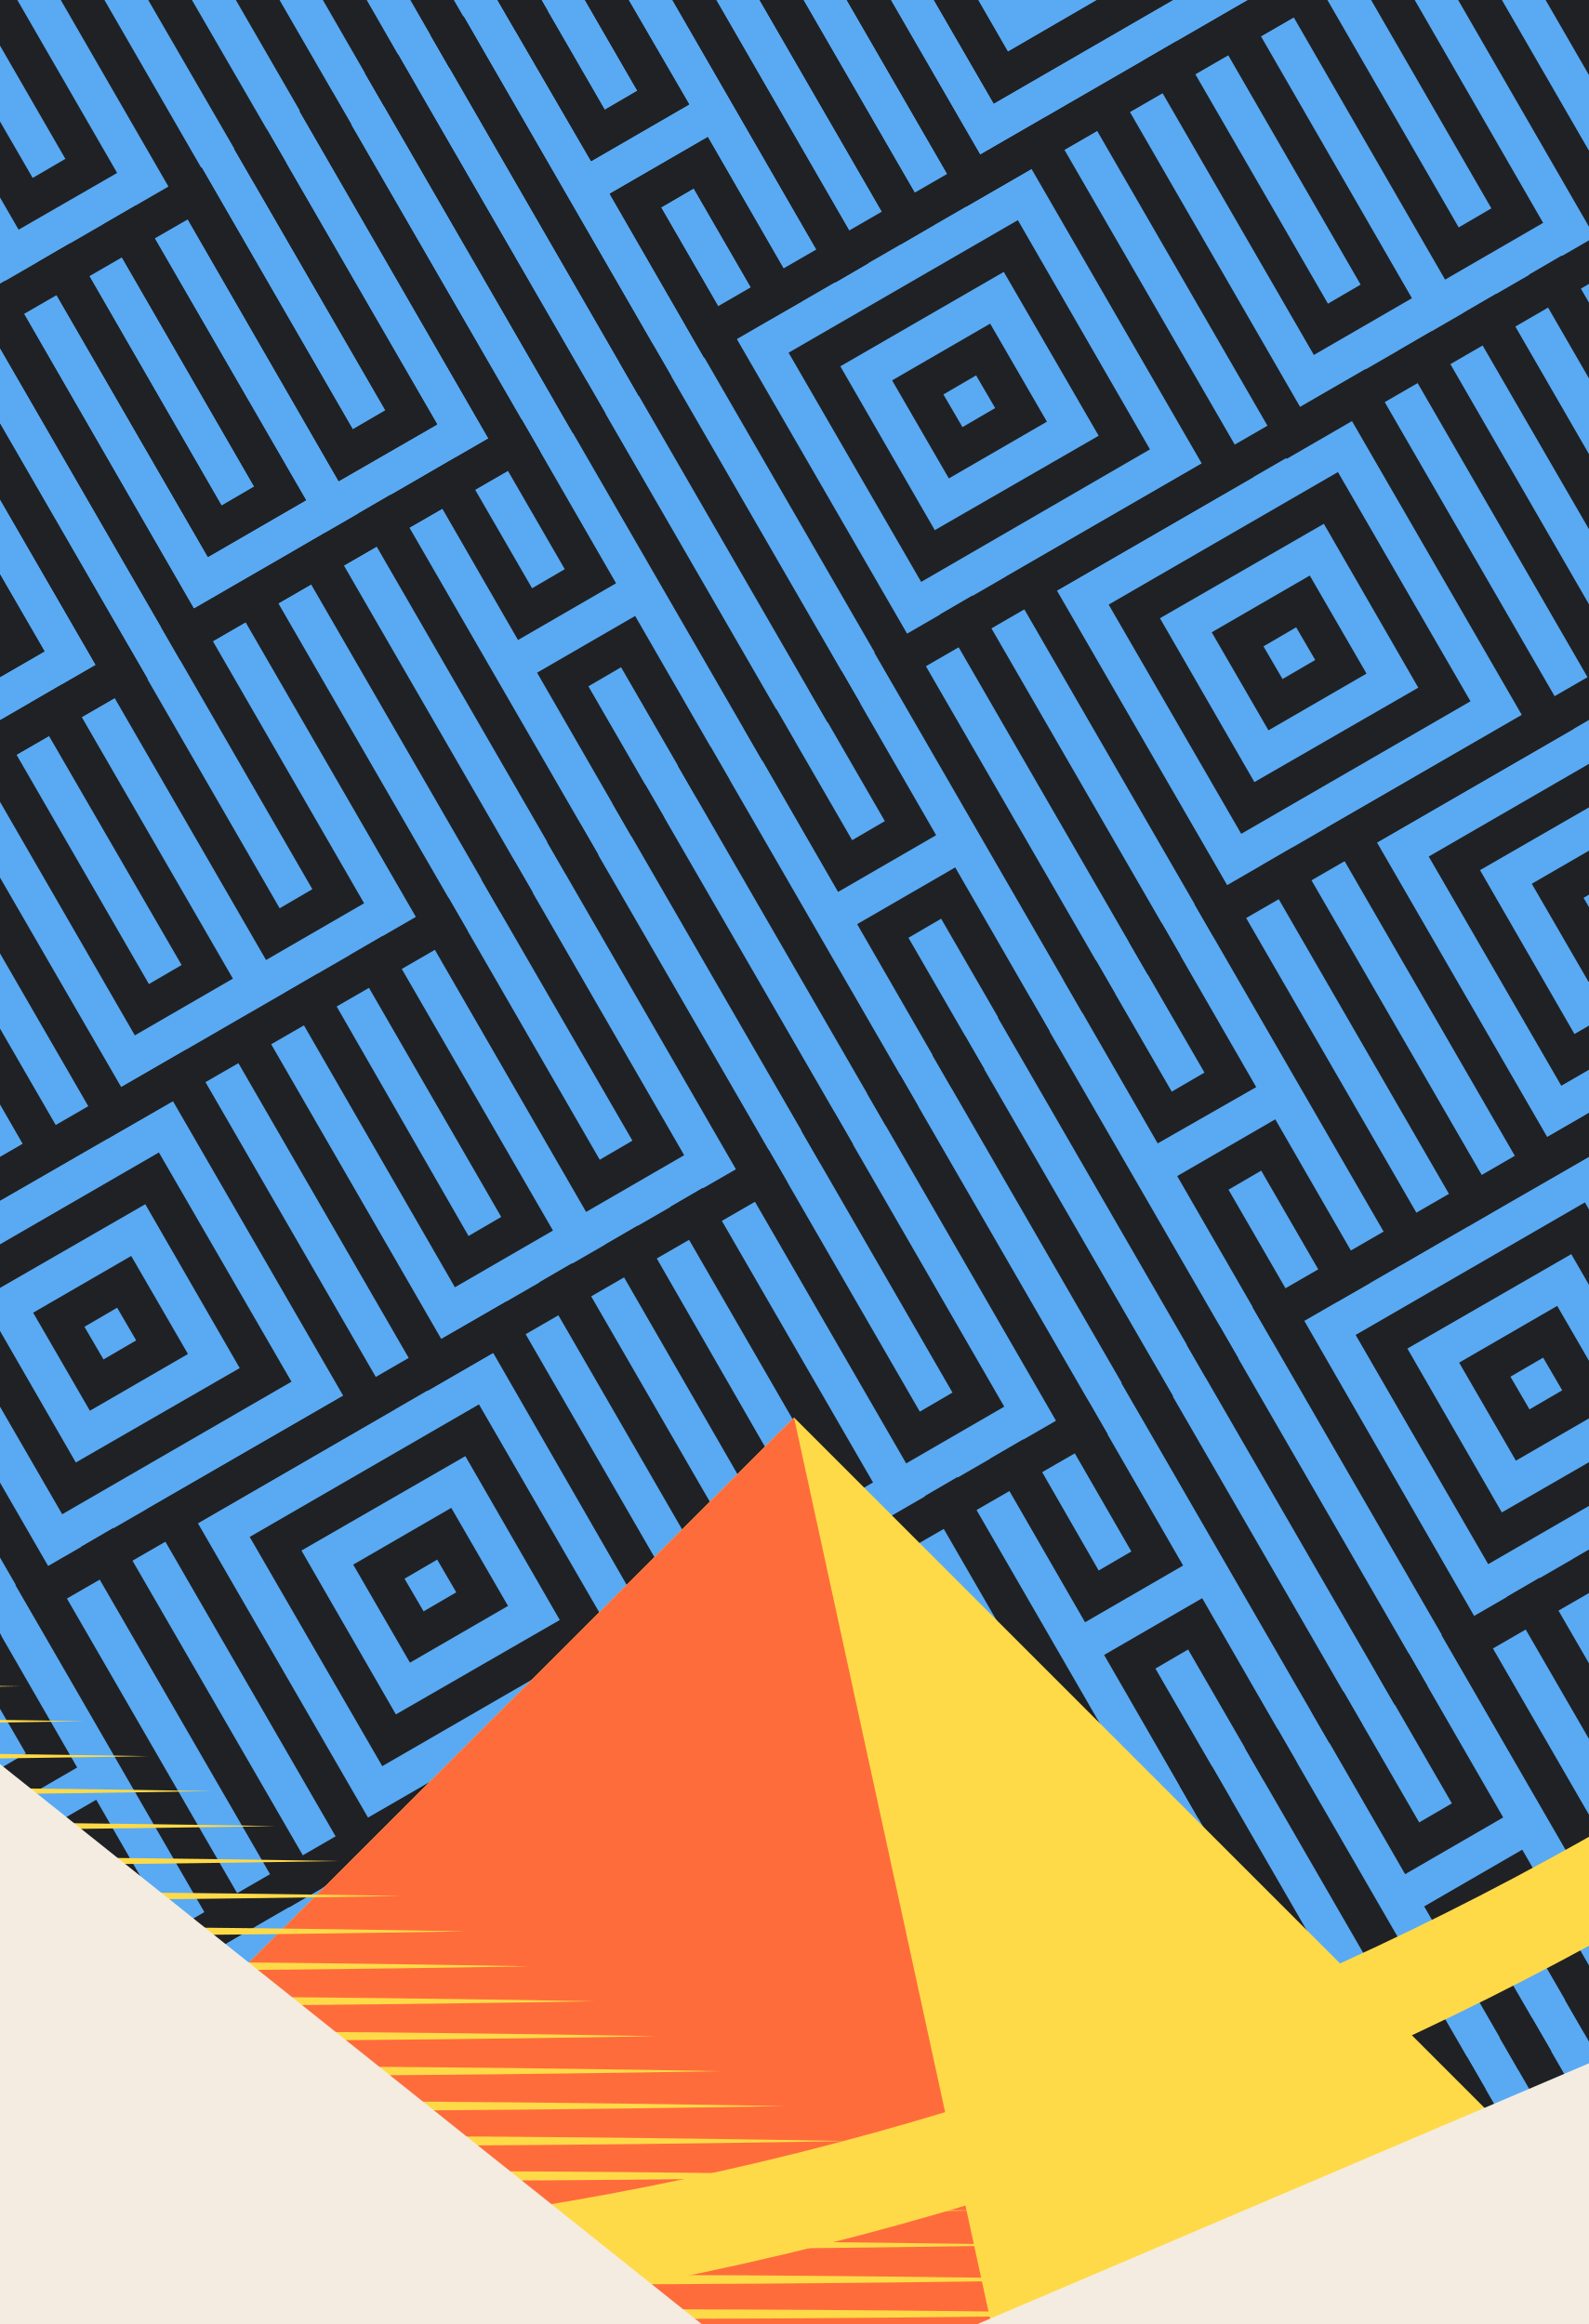
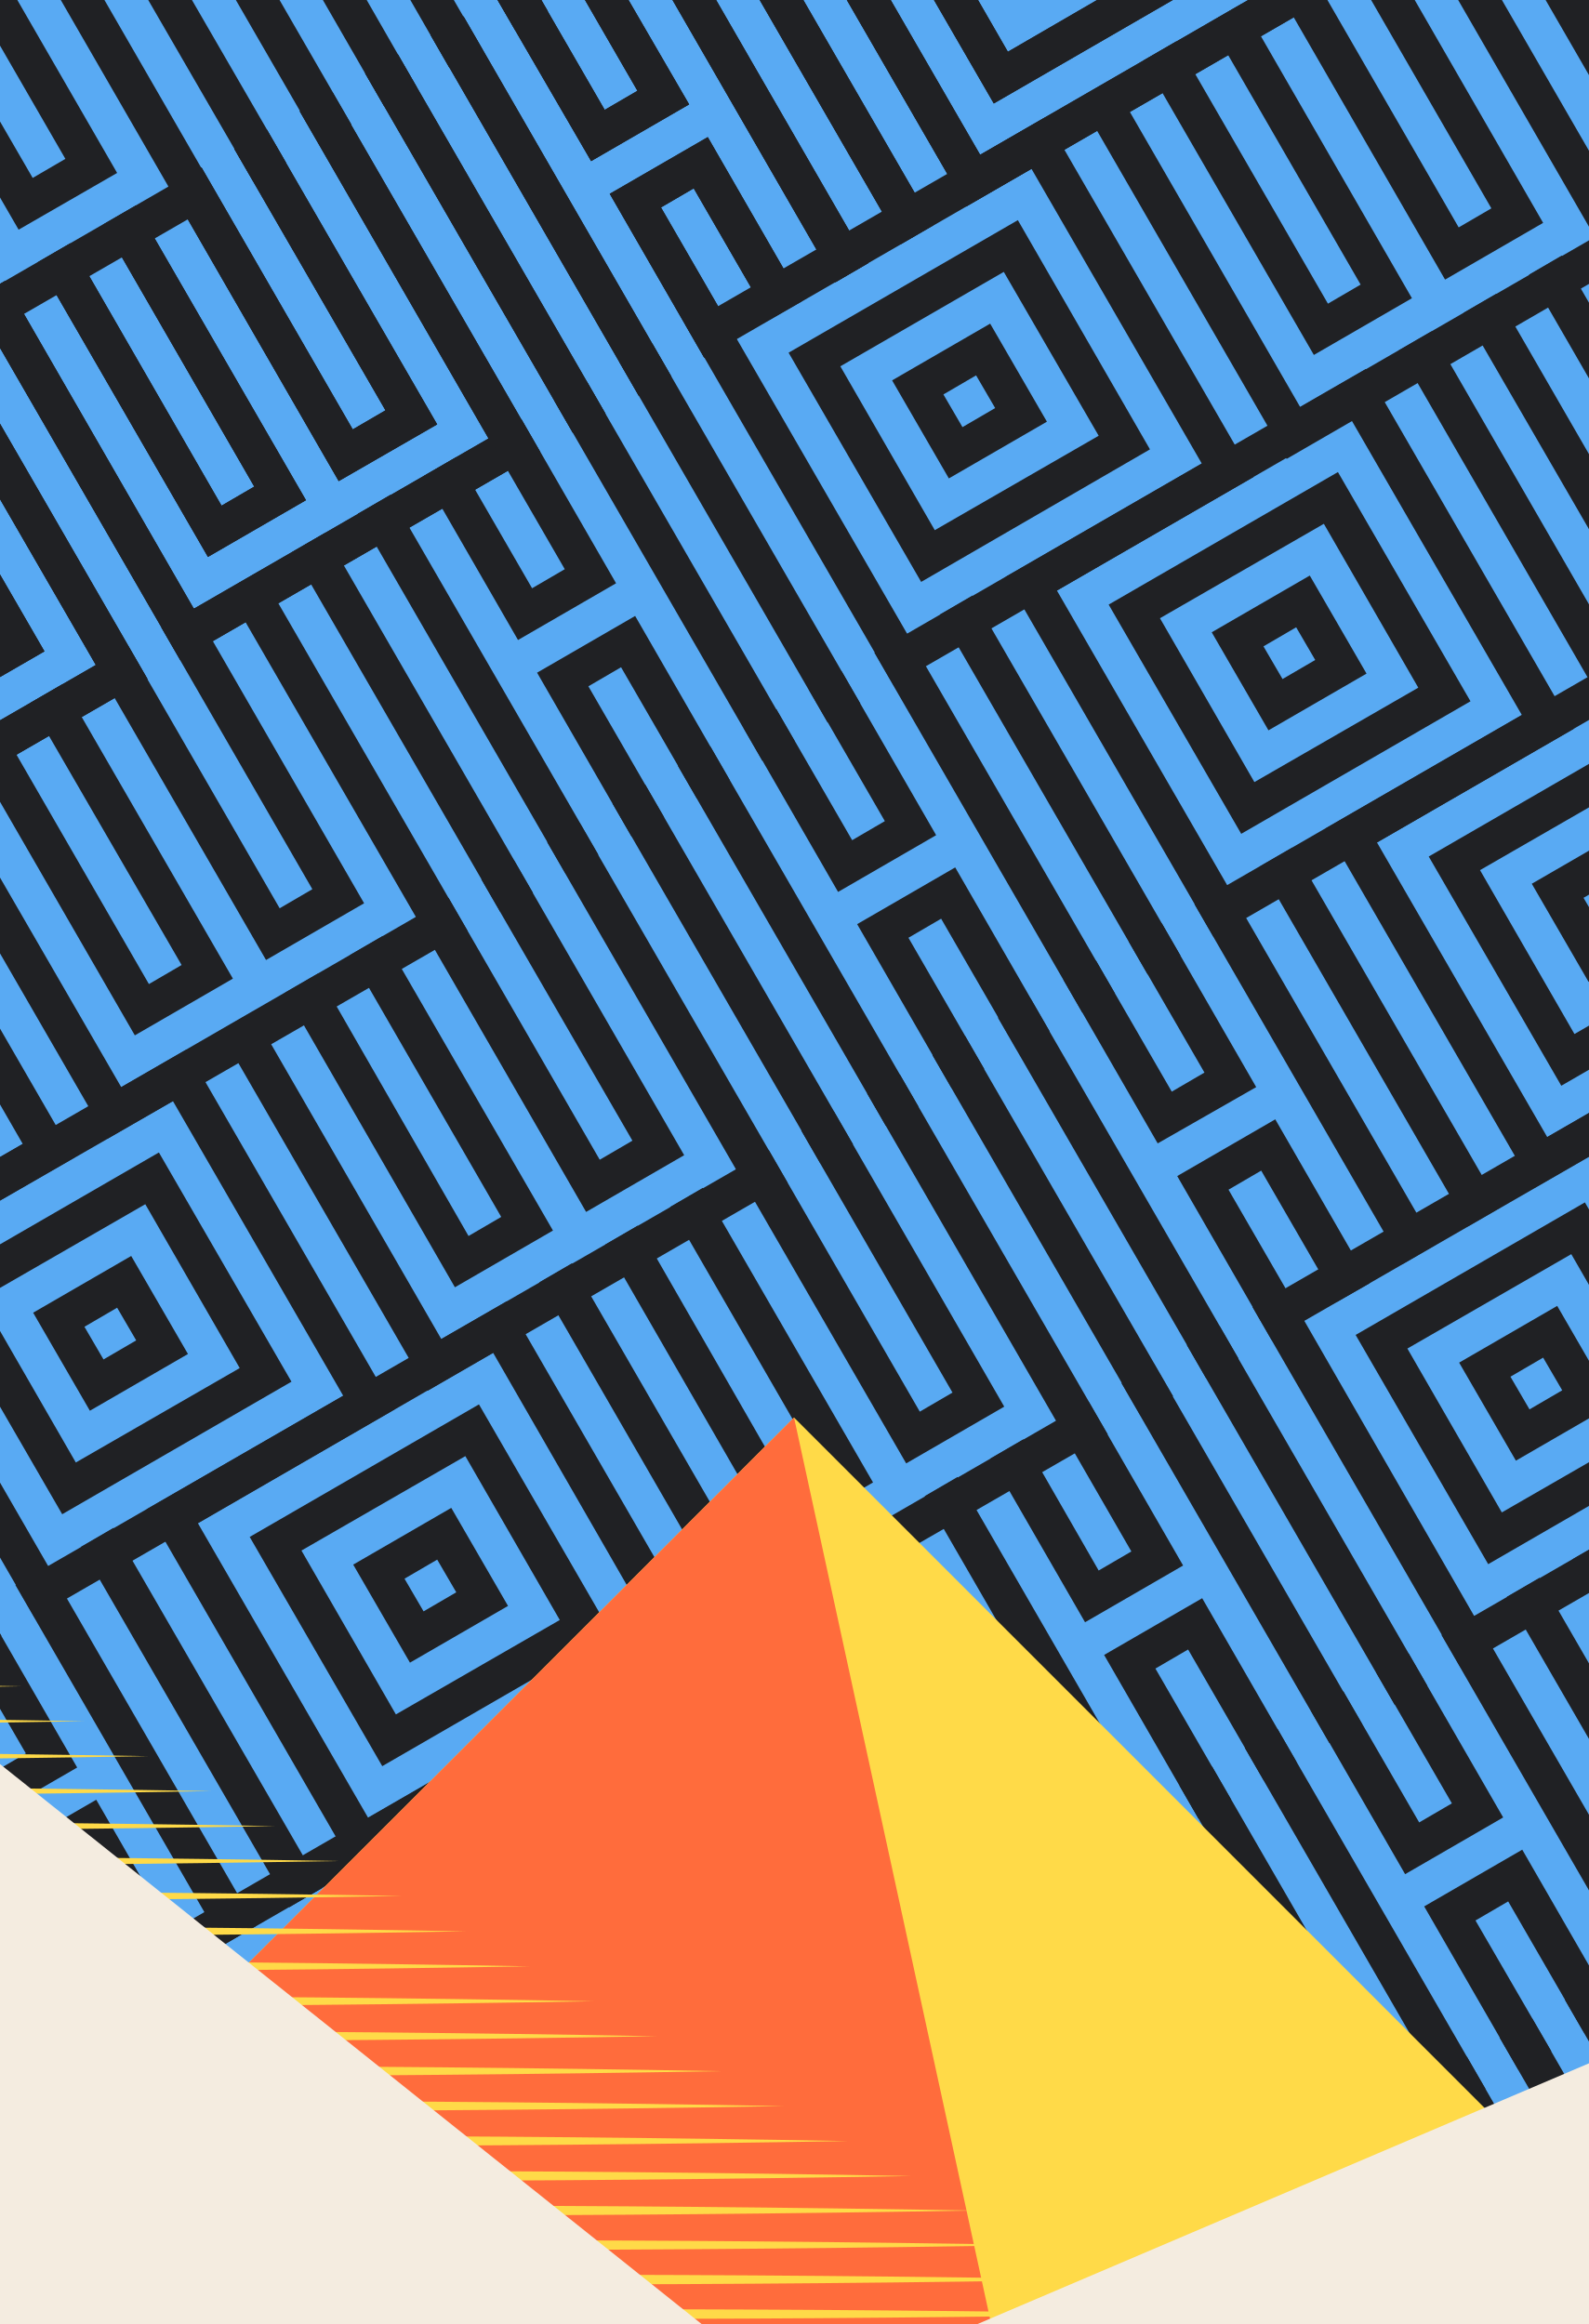
<svg xmlns="http://www.w3.org/2000/svg" xmlns:xlink="http://www.w3.org/1999/xlink" version="1.1" id="Слой_1" x="0px" y="0px" viewBox="0 0 350 512" style="enable-background:new 0 0 350 512;" xml:space="preserve">
  <style type="text/css">
- 	.st0{clip-path:url(#SVGID_00000045588612324489146840000003083017633001929906_);fill:#59AAF3;}
- 	.st1{clip-path:url(#SVGID_00000045588612324489146840000003083017633001929906_);}
- 	.st2{clip-path:url(#SVGID_00000147907141643453480350000017054243572472841135_);}
+ 	.st0{clip-path:url(#SVGID_00000031180183909504473600000003495251273308064697_);fill:#59AAF3;}
+ 	.st1{clip-path:url(#SVGID_00000031180183909504473600000003495251273308064697_);}
+ 	.st2{clip-path:url(#SVGID_00000019668522449059784420000010161765842333338280_);}
	.st3{fill:#59AAF3;}
- 	.st4{clip-path:url(#SVGID_00000142876367645003731110000013536716565659733391_);}
+ 	.st4{clip-path:url(#SVGID_00000035489259122244347430000002305940019031665080_);}
	.st5{fill-rule:evenodd;clip-rule:evenodd;fill:#202124;}
- 	.st6{clip-path:url(#SVGID_00000147930353247304205840000011373908381989074080_);}
+ 	.st6{clip-path:url(#SVGID_00000140715273022278602990000001205718679229842312_);}
	.st7{fill:#FFDA48;}
	.st8{fill:#FF6C3C;}
- 	
- 		.st9{clip-path:url(#SVGID_00000147930353247304205840000011373908381989074080_);fill:none;stroke:#FFDA48;stroke-width:21;stroke-miterlimit:10;}
- 	.st10{clip-path:url(#SVGID_00000045588612324489146840000003083017633001929906_);fill:#F4ECE0;}
+ 	.st9{clip-path:url(#SVGID_00000031180183909504473600000003495251273308064697_);fill:#F4ECE0;}
</style>
  <g>
    <defs>
      <rect id="SVGID_1_" x="-11.7" y="-26.9" width="369" height="555.8" />
    </defs>
-     <clipPath id="SVGID_00000183963603339010602810000007468125053331826320_">
+     <clipPath id="SVGID_00000008828383531604843360000005376469939933738925_">
      <use xlink:href="#SVGID_1_" style="overflow:visible;" />
    </clipPath>
-     <rect x="-40.5" y="-118.9" style="clip-path:url(#SVGID_00000183963603339010602810000007468125053331826320_);fill:#59AAF3;" width="648" height="648" />
-     <g style="clip-path:url(#SVGID_00000183963603339010602810000007468125053331826320_);">
+     <rect x="-40.5" y="-118.9" style="clip-path:url(#SVGID_00000008828383531604843360000005376469939933738925_);fill:#59AAF3;" width="648" height="648" />
+     <g style="clip-path:url(#SVGID_00000008828383531604843360000005376469939933738925_);">
      <defs>
-         <rect id="SVGID_00000056408601307613891110000016515166094999912869_" x="-30" y="-43.9" width="410" height="599.8" />
+         <rect id="SVGID_00000094603022967025941070000011518558615752816514_" x="-30" y="-43.9" width="410" height="599.8" />
      </defs>
-       <clipPath id="SVGID_00000173877672702777612460000004471614322368785552_">
-         <use xlink:href="#SVGID_00000056408601307613891110000016515166094999912869_" style="overflow:visible;" />
+       <clipPath id="SVGID_00000000212633315227678340000016503483129536330911_">
+         <use xlink:href="#SVGID_00000094603022967025941070000011518558615752816514_" style="overflow:visible;" />
      </clipPath>
-       <g style="clip-path:url(#SVGID_00000173877672702777612460000004471614322368785552_);">
+       <g style="clip-path:url(#SVGID_00000000212633315227678340000016503483129536330911_);">
        <rect x="-30" y="-43.9" class="st3" width="410" height="599.8" />
        <g>
          <defs>
-             <rect id="SVGID_00000004520621115079910540000007348761979741227184_" x="-986.9" y="-249" transform="matrix(0.866 -0.5 0.5 0.866 -103.9892 121.646)" width="2323.8" height="1007.8" />
+             <rect id="SVGID_00000152966730522126351850000011800101007227391670_" x="-986.9" y="-249" transform="matrix(0.866 -0.5 0.5 0.866 -103.9892 121.646)" width="2323.8" height="1007.8" />
          </defs>
-           <clipPath id="SVGID_00000026126032184724030560000005033788063393099938_">
-             <use xlink:href="#SVGID_00000004520621115079910540000007348761979741227184_" style="overflow:visible;" />
+           <clipPath id="SVGID_00000019670515743749472330000014045959780418070965_">
+             <use xlink:href="#SVGID_00000152966730522126351850000011800101007227391670_" style="overflow:visible;" />
          </clipPath>
-           <g style="clip-path:url(#SVGID_00000026126032184724030560000005033788063393099938_);">
+           <g style="clip-path:url(#SVGID_00000019670515743749472330000014045959780418070965_);">
            <path class="st5" d="M-38.5,459.9l-21.6,12.5l-37.5-64.9l7.2-4.2l33.3,57.7l7.2-4.2l-33.3-57.7l7.2-4.2L-38.5,459.9z M-89,489       l21.6-12.5l-37.5-64.9l-7.2,4.2l33.3,57.7l-7.2,4.2l-33.3-57.7l-7.2,4.2L-89,489z M-15.7,466l-45.8-79.3l-7.2,4.2l41.6,72.1       L-92,500.4l-41.6-72.1l-7.2,4.2l45.8,79.3L-15.7,466z" />
            <path class="st5" d="M255.9,203.4l20.8,36.1L255,251.9l-20.8-36.1l7.2-4.2l16.7,28.9l7.2-4.2l-16.7-28.9L255.9,203.4z        M270.3,195l-7.2,4.2l45.8,79.3l7.2-4.2L270.3,195z M205.4,232.5l7.2-4.2l45.8,79.3l-7.2,4.2L205.4,232.5z M277.5,190.9       l7.2-4.2l45.8,79.3l-7.2,4.2L277.5,190.9z M219.8,224.2l7.2-4.2l45.8,79.3l-7.2,4.2L219.8,224.2z M301.7,282.7l-20.8-36.1       l-21.6,12.5l20.8,36.1l7.2-4.2l-16.7-28.9l7.2-4.2l16.7,28.9L301.7,282.7z" />
            <path class="st5" d="M368.2,148.1l37.5,64.9l-64.9,37.5l-37.5-64.9L368.2,148.1z M371.3,136.7l-79.3,45.8l45.8,79.3l79.3-45.8       L371.3,136.7z M362.1,170.9l20.8,36.1l-36.1,20.8l-20.8-36.1L362.1,170.9z M365.2,159.5l-50.5,29.2l29.2,50.5l50.5-29.2       L365.2,159.5z M360.2,200.8l-4.2-7.2l-7.2,4.2l4.2,7.2L360.2,200.8z M337.4,194.7l21.6-12.5l12.5,21.6l-21.6,12.5L337.4,194.7z       " />
            <path class="st5" d="M430.4,189.2l21.6-12.5l-37.5-64.9l-7.2,4.2l33.3,57.7l-7.2,4.2l-33.3-57.7l-7.2,4.2L430.4,189.2z        M503.6,166.1l-45.8-79.3l-7.2,4.2l41.6,72.1l-64.9,37.5l-41.6-72.1l-7.2,4.2l45.8,79.3L503.6,166.1z M480.9,160l-21.6,12.5       l-37.5-64.9l7.2-4.2l33.3,57.7l7.2-4.2l-33.3-57.7l7.2-4.2L480.9,160z" />
            <path class="st5" d="M17.8,340.8l7.2-4.2L70.9,416l-7.2,4.2L17.8,340.8z M-54.3,382.4l7.2-4.2l45.8,79.3l-7.2,4.2L-54.3,382.4z        M10.6,345l-7.2,4.2l45.8,79.3l7.2-4.2L10.6,345z M-39.9,374.1l7.2-4.2l45.8,79.3l-7.2,4.2L-39.9,374.1z M-3.8,353.3L17,389.4       l-21.6,12.5l-20.8-36.1l7.2-4.2l16.7,28.9l7.2-4.2L-11,357.5L-3.8,353.3z M42,432.6l-20.8-36.1l-21.6,12.5l20.8,36.1l7.2-4.2       l-16.7-28.9l7.2-4.2l16.7,28.9L42,432.6z" />
            <path class="st5" d="M108.6,298L146,363l-64.9,37.5l-37.5-64.9L108.6,298z M111.6,286.7l-79.3,45.8l45.8,79.3l79.3-45.8       L111.6,286.7z M102.5,320.8l20.8,36.1l-36.1,20.8l-20.8-36.1L102.5,320.8z M105.5,309.4L55,338.6l29.2,50.5l50.5-29.2       L105.5,309.4z M100.5,350.8l-4.2-7.2l-7.2,4.2l4.2,7.2L100.5,350.8z M77.8,344.7l21.6-12.5l12.5,21.6l-21.6,12.5L77.8,344.7z" />
            <path class="st5" d="M221.2,309.9l-21.6,12.5l-37.5-64.9l7.2-4.2l33.3,57.7l7.2-4.2l-33.3-57.7l7.2-4.2L221.2,309.9z        M170.7,339.1l21.6-12.5l-37.5-64.9l-7.2,4.2l33.3,57.7l-7.2,4.2L140.5,270l-7.2,4.2L170.7,339.1z M244,316l-45.8-79.3       l-7.2,4.2l41.6,72.1l-64.9,37.5L126,278.3l-7.2,4.2l45.8,79.3L244,316z" />
            <path class="st5" d="M380.8,419.8l20.8,36.1L380,468.3l-20.8-36.1l7.2-4.2l16.7,28.9l7.2-4.2l-16.7-28.9L380.8,419.8z        M330.3,448.9l7.2-4.2l45.8,79.3l-7.2,4.2L330.3,448.9z M402.4,407.3l7.2-4.2l45.8,79.3l-7.2,4.2L402.4,407.3z M395.2,411.4       l-7.2,4.2l45.8,79.3l7.2-4.2L395.2,411.4z M344.7,440.6l7.2-4.2l45.8,79.3l-7.2,4.2L344.7,440.6z M426.6,499.1L405.8,463       l-21.6,12.5l20.8,36.1l7.2-4.2l-16.7-28.9l7.2-4.2l16.7,28.9L426.6,499.1z" />
            <path class="st5" d="M142.8,557.2l7.2-4.2l45.8,79.3l-7.2,4.2L142.8,557.2z M70.6,598.8l7.2-4.2l45.8,79.3l-7.2,4.2L70.6,598.8       z M135.6,561.4l-7.2,4.2l45.8,79.3l7.2-4.2L135.6,561.4z M85.1,590.5l7.2-4.2l45.8,79.3l-7.2,4.2L85.1,590.5z M121.1,569.7       l20.8,36.1l-21.6,12.5l-20.8-36.1l7.2-4.2l16.7,28.9l7.2-4.2l-16.7-28.9L121.1,569.7z M166.9,649L146.1,613l-21.6,12.5       l20.8,36.1l7.2-4.2l-16.7-28.9l7.2-4.2l16.7,28.9L166.9,649z" />
            <path class="st5" d="M233.5,514.4l37.5,64.9l-64.9,37.5l-37.5-64.9L233.5,514.4z M236.5,503.1l-79.3,45.8l45.8,79.3l79.3-45.8       L236.5,503.1z M227.4,537.2l20.8,36.1l-36.1,20.8L191.3,558L227.4,537.2z M230.4,525.8L180,555l29.2,50.5l50.5-29.2       L230.4,525.8z M225.5,567.2l-4.2-7.2l-7.2,4.2l4.2,7.2L225.5,567.2z M202.7,561.1l21.6-12.5l12.5,21.6l-21.6,12.5L202.7,561.1z       " />
            <path class="st5" d="M295.7,555.5l21.6-12.5l-37.5-64.9l-7.2,4.2l33.3,57.7l-7.2,4.2l-33.3-57.7l-7.2,4.2L295.7,555.5z        M368.9,532.4l-45.8-79.3l-7.2,4.2l41.6,72.1l-64.9,37.5L251,494.7l-7.2,4.2l45.8,79.3L368.9,532.4z M346.2,526.3l-21.6,12.5       L287,473.9l7.2-4.2l33.3,57.7l7.2-4.2l-33.3-57.7l7.2-4.2L346.2,526.3z" />
            <path class="st5" d="M130.9-13L151.8,23l-21.6,12.5L109.3-0.5l7.2-4.2l16.7,28.9l7.2-4.2L123.7-8.9L130.9-13z M80.4,16.1       l7.2-4.2l45.8,79.3l-7.2,4.2L80.4,16.1z M152.6-25.5l7.2-4.2l45.8,79.3l-7.2,4.2L152.6-25.5z M145.4-21.4l-7.2,4.2L184,62.2       l7.2-4.2L145.4-21.4z M94.9,7.8l7.2-4.2L147.9,83l-7.2,4.2L94.9,7.8z M176.7,66.3l-20.8-36.1l-21.6,12.5l20.8,36.1l7.2-4.2       l-16.7-28.9l7.2-4.2l16.7,28.9L176.7,66.3z" />
            <path class="st5" d="M243.3-68.3l37.5,64.9l-64.9,37.5l-37.5-64.9L243.3-68.3z M246.3-79.7L167-33.8l45.8,79.3l79.3-45.8       L246.3-79.7z M237.2-45.5L258-9.5L222,11.4l-20.8-36.1L237.2-45.5z M240.2-56.9l-50.5,29.2l29.2,50.5l50.5-29.2L240.2-56.9z        M235.3-15.6l-4.2-7.2l-7.2,4.2l4.2,7.2L235.3-15.6z M212.5-21.7l21.6-12.5l12.5,21.6L225,0L212.5-21.7z" />
            <path class="st5" d="M305.5-27.2l21.6-12.5l-37.5-64.9l-7.2,4.2l33.3,57.7l-7.2,4.2l-33.3-57.7l-7.2,4.2L305.5-27.2z        M378.7-50.3l-45.8-79.3l-7.2,4.2l41.6,72.1l-64.9,37.5L260.8-88l-7.2,4.2l45.8,79.3L378.7-50.3z M356-56.4l-21.6,12.5       l-37.5-64.9l7.2-4.2l33.3,57.7l7.2-4.2l-33.3-57.7l7.2-4.2L356-56.4z" />
            <path class="st5" d="M-16.4,81.6l37.5,64.9L-43.8,184l-37.5-64.9L-16.4,81.6z M-13.3,70.3l-79.3,45.8l45.8,79.3l79.3-45.8       L-13.3,70.3z M-22.5,104.4l20.8,36.1l-36.1,20.8l-20.8-36.1L-22.5,104.4z M-19.4,93l-50.5,29.2l29.2,50.5l50.5-29.2L-19.4,93z        M-24.4,134.4l-4.2-7.2l-7.2,4.2l4.2,7.2L-24.4,134.4z M-47.2,128.3l21.6-12.5l12.5,21.6l-21.6,12.5L-47.2,128.3z" />
            <path class="st5" d="M45.8,122.7l21.6-12.5L29.9,45.3l-7.2,4.2l33.3,57.7l-7.2,4.2L15.5,53.6l-7.2,4.2L45.8,122.7z M119,99.6       L73.2,20.3L66,24.5l41.6,72.1l-64.9,37.5L1.1,61.9l-7.2,4.2l45.8,79.3L119,99.6z M96.3,93.5L74.6,106L37.2,41.1l7.2-4.2       l33.3,57.7l7.2-4.2L51.6,32.8l7.2-4.2L96.3,93.5z" />
            <path class="st5" d="M130.9-13L151.8,23l-21.6,12.5L109.3-0.5l7.2-4.2l16.7,28.9l7.2-4.2L123.7-8.9L130.9-13z M80.4,16.1       l7.2-4.2l45.8,79.3l-7.2,4.2L80.4,16.1z M152.6-25.5l7.2-4.2l45.8,79.3l-7.2,4.2L152.6-25.5z M145.4-21.4l-7.2,4.2L184,62.2       l7.2-4.2L145.4-21.4z M94.9,7.8l7.2-4.2L147.9,83l-7.2,4.2L94.9,7.8z M176.7,66.3l-20.8-36.1l-21.6,12.5l20.8,36.1l7.2-4.2       l-16.7-28.9l7.2-4.2l16.7,28.9L176.7,66.3z" />
            <path class="st5" d="M243.3-68.3l37.5,64.9l-64.9,37.5l-37.5-64.9L243.3-68.3z M246.3-79.7L167-33.8l45.8,79.3l79.3-45.8       L246.3-79.7z M237.2-45.5L258-9.5L222,11.4l-20.8-36.1L237.2-45.5z M240.2-56.9l-50.5,29.2l29.2,50.5l50.5-29.2L240.2-56.9z        M235.3-15.6l-4.2-7.2l-7.2,4.2l4.2,7.2L235.3-15.6z M212.5-21.7l21.6-12.5l12.5,21.6L225,0L212.5-21.7z" />
            <path class="st5" d="M305.5-27.2l21.6-12.5l-37.5-64.9l-7.2,4.2l33.3,57.7l-7.2,4.2l-33.3-57.7l-7.2,4.2L305.5-27.2z        M378.7-50.3l-45.8-79.3l-7.2,4.2l41.6,72.1l-64.9,37.5L260.8-88l-7.2,4.2l45.8,79.3L378.7-50.3z M356-56.4l-21.6,12.5       l-37.5-64.9l7.2-4.2l33.3,57.7l7.2-4.2l-33.3-57.7l7.2-4.2L356-56.4z" />
            <path class="st5" d="M-16.4,81.6l37.5,64.9L-43.8,184l-37.5-64.9L-16.4,81.6z M-13.3,70.3l-79.3,45.8l45.8,79.3l79.3-45.8       L-13.3,70.3z M-22.5,104.4l20.8,36.1l-36.1,20.8l-20.8-36.1L-22.5,104.4z M-19.4,93l-50.5,29.2l29.2,50.5l50.5-29.2L-19.4,93z        M-24.4,134.4l-4.2-7.2l-7.2,4.2l4.2,7.2L-24.4,134.4z M-47.2,128.3l21.6-12.5l12.5,21.6l-21.6,12.5L-47.2,128.3z" />
            <path class="st5" d="M45.8,122.7l21.6-12.5L29.9,45.3l-7.2,4.2l33.3,57.7l-7.2,4.2L15.5,53.6l-7.2,4.2L45.8,122.7z M119,99.6       L73.2,20.3L66,24.5l41.6,72.1l-64.9,37.5L1.1,61.9l-7.2,4.2l45.8,79.3L119,99.6z M96.3,93.5L74.6,106L37.2,41.1l7.2-4.2       l33.3,57.7l7.2-4.2L51.6,32.8l7.2-4.2L96.3,93.5z" />
            <path class="st5" d="M11.6-136.5l7.2-4.2l45.8,79.3l-7.2,4.2L11.6-136.5z M-60.6-94.8l7.2-4.2l45.8,79.3l-7.2,4.2L-60.6-94.8z        M4.4-132.3l-7.2,4.2L43-48.8l7.2-4.2L4.4-132.3z M-46.1-103.2l7.2-4.2L6.9-28l-7.2,4.2L-46.1-103.2z M-10.1-124l20.8,36.1       l-21.6,12.5l-20.8-36.1l7.2-4.2l16.7,28.9l7.2-4.2l-16.7-28.9L-10.1-124z M35.7-44.6L14.9-80.7L-6.7-68.2l20.8,36.1l7.2-4.2       L4.7-65.2l7.2-4.2l16.7,28.9L35.7-44.6z" />
            <path class="st5" d="M-95.2,11.7l21.6-12.5L-111-65.7l-7.2,4.2l33.3,57.7l-7.2,4.2l-33.3-57.7l-7.2,4.2L-95.2,11.7z M-22-11.3       l-45.8-79.3l-7.2,4.2l41.6,72.1l-64.9,37.5L-139.9-49l-7.2,4.2l45.8,79.3L-22-11.3z M-44.7-17.4L-66.4-4.9l-37.5-64.9l7.2-4.2       l33.3,57.7l7.2-4.2l-33.3-57.7l7.2-4.2L-44.7-17.4z" />
            <path class="st5" d="M261.4,296.3l7.2-4.2l45.8,79.3l-7.2,4.2L261.4,296.3z M189.3,338l7.2-4.2l45.8,79.3l-7.2,4.2L189.3,338z        M254.2,300.5l-7.2,4.2l45.8,79.3l7.2-4.2L254.2,300.5z M203.7,329.6l7.2-4.2l45.8,79.3l-7.2,4.2L203.7,329.6z M239.8,308.8       l20.8,36.1L239,357.4l-20.8-36.1l7.2-4.2L242,346l7.2-4.2L232.6,313L239.8,308.8z M285.6,388.2l-20.8-36.1l-21.6,12.5       l20.8,36.1l7.2-4.2l-16.7-28.9l7.2-4.2l16.7,28.9L285.6,388.2z" />
            <path class="st5" d="M352.2,253.6l37.5,64.9L324.7,356L287.3,291L352.2,253.6z M355.2,242.2L275.9,288l45.8,79.3l79.3-45.8       L355.2,242.2z M346.1,276.3l20.8,36.1l-36.1,20.8L310,297.1L346.1,276.3z M349.1,264.9l-50.5,29.2l29.2,50.5l50.5-29.2       L349.1,264.9z M344.1,306.3l-4.2-7.2l-7.2,4.2l4.2,7.2L344.1,306.3z M321.4,300.2l21.6-12.5l12.5,21.6l-21.6,12.5L321.4,300.2z       " />
            <path class="st5" d="M487.6,271.6l-45.8-79.3l-7.2,4.2l41.6,72.1L411.3,306l-41.6-72.1l-7.2,4.2l45.8,79.3L487.6,271.6z        M414.3,294.6l21.6-12.5l-37.5-64.9l-7.2,4.2l33.3,57.7l-7.2,4.2l-33.3-57.7l-7.2,4.2L414.3,294.6z M464.8,265.5L443.2,278       L405.7,213l7.2-4.2l33.3,57.7l7.2-4.2l-33.3-57.7l7.2-4.2L464.8,265.5z" />
            <path class="st5" d="M-19.9,458.7L1,494.8l-21.6,12.5l-20.8-36.1l7.2-4.2l16.7,28.9l7.2-4.2l-16.7-28.9L-19.9,458.7z        M-70.4,487.9l7.2-4.2l45.8,79.3l-7.2,4.2L-70.4,487.9z M1.8,446.2l7.2-4.2l45.8,79.3l-7.2,4.2L1.8,446.2z M-5.4,450.4       l-7.2,4.2l45.8,79.3l7.2-4.2L-5.4,450.4z M-55.9,479.6l7.2-4.2l45.8,79.3l-7.2,4.2L-55.9,479.6z M25.9,538.1L5.1,502       l-21.6,12.5l20.8,36.1l7.2-4.2l-16.7-28.9l7.2-4.2l16.7,28.9L25.9,538.1z" />
            <path class="st5" d="M92.5,403.5l37.5,64.9l-64.9,37.5L27.6,441L92.5,403.5z M95.5,392.1l-79.3,45.8L62,517.3l79.3-45.8       L95.5,392.1z M86.4,426.2l20.8,36.1l-36.1,20.8l-20.8-36.1L86.4,426.2z M89.5,414.9L39,444l29.2,50.5l50.5-29.2L89.5,414.9z        M84.5,456.2l-4.2-7.2l-7.2,4.2l4.2,7.2L84.5,456.2z M61.7,450.1l21.6-12.5l12.5,21.6l-21.6,12.5L61.7,450.1z" />
            <path class="st5" d="M154.7,444.5l21.6-12.5l-37.5-64.9l-7.2,4.2l33.3,57.7l-7.2,4.2l-33.3-57.7l-7.2,4.2L154.7,444.5z        M227.9,421.5l-45.8-79.3l-7.2,4.2l41.6,72.1l-64.9,37.5L110,383.8l-7.2,4.2l45.8,79.3L227.9,421.5z M205.2,415.4l-21.6,12.5       L146,363l7.2-4.2l33.3,57.7l7.2-4.2l-33.3-57.7l7.2-4.2L205.2,415.4z" />
            <path class="st5" d="M386.4,512.7l7.2-4.2l45.8,79.3l-7.2,4.2L386.4,512.7z M314.3,554.4l7.2-4.2l45.8,79.3l-7.2,4.2       L314.3,554.4z M379.2,516.9l-7.2,4.2l45.8,79.3l7.2-4.2L379.2,516.9z M328.7,546l7.2-4.2l45.8,79.3l-7.2,4.2L328.7,546z        M364.7,525.2l20.8,36.1l-21.6,12.5l-20.8-36.1l7.2-4.2l16.7,28.9l7.2-4.2l-16.7-28.9L364.7,525.2z M410.6,604.6l-20.8-36.1       L368.1,581l20.8,36.1l7.2-4.2L379.5,584l7.2-4.2l16.7,28.9L410.6,604.6z" />
            <path class="st5" d="M78.8,113.2l7.2-4.2l45.8,79.3l-7.2,4.2L78.8,113.2z M136.5,79.9l7.2-4.2l45.8,79.3l-7.2,4.2L136.5,79.9z        M64.4,121.6l7.2-4.2l45.8,79.3l-7.2,4.2L64.4,121.6z M129.3,84.1l-7.2,4.2l45.8,79.3l7.2-4.2L129.3,84.1z M114.9,92.4       l20.8,36.1L114.1,141l-20.8-36.1l7.2-4.2l16.7,28.9l7.2-4.2l-16.7-28.9L114.9,92.4z M160.7,171.8l-20.8-36.1l-21.6,12.5       l20.8,36.1l7.2-4.2l-16.7-28.9l7.2-4.2l16.7,28.9L160.7,171.8z" />
            <path class="st5" d="M227.2,37.2l37.5,64.9l-64.9,37.5l-37.5-64.9L227.2,37.2z M230.3,25.8l-79.3,45.8l45.8,79.3l79.3-45.8       L230.3,25.8z M221.1,59.9L242,96l-36.1,20.8l-20.8-36.1L221.1,59.9z M224.2,48.5l-50.5,29.2l29.2,50.5L253.3,99L224.2,48.5z        M219.2,89.9l-4.2-7.2l-7.2,4.2l4.2,7.2L219.2,89.9z M196.5,83.8l21.6-12.5l12.5,21.6l-21.6,12.5L196.5,83.8z" />
            <path class="st5" d="M339.9,49.1l-21.6,12.5L280.8-3.4l7.2-4.2l33.3,57.7l7.2-4.2l-33.3-57.7l7.2-4.2L339.9,49.1z M362.7,55.2       l-45.8-79.3l-7.2,4.2l41.6,72.1l-64.9,37.5l-41.6-72.1l-7.2,4.2l45.8,79.3L362.7,55.2z M289.4,78.2L311,65.7L273.6,0.8L266.4,5       l33.3,57.7l-7.2,4.2L259.1,9.1l-7.2,4.2L289.4,78.2z" />
            <path class="st5" d="M-32.4,187.1L5,252l-64.9,37.5l-37.5-64.9L-32.4,187.1z M-29.4,175.7l-79.3,45.8l45.8,79.3l79.3-45.8       L-29.4,175.7z M-38.5,209.8l20.8,36.1l-36.1,20.8l-20.8-36.1L-38.5,209.8z M-35.5,198.5L-86,227.6l29.2,50.5L-6.3,249       L-35.5,198.5z M-40.5,239.8l-4.2-7.2l-7.2,4.2l4.2,7.2L-40.5,239.8z M-63.2,233.7l21.6-12.5l12.5,21.6l-21.6,12.5L-63.2,233.7z       " />
            <path class="st5" d="M29.7,228.1l21.6-12.5l-37.5-64.9l-7.2,4.2L40,212.6l-7.2,4.2l-33.3-57.7l-7.2,4.2L29.7,228.1z M103,205.1       l-45.8-79.3l-7.2,4.2L91.6,202l-64.9,37.5L-15,167.4l-7.2,4.2l45.8,79.3L103,205.1z M80.2,199l-21.6,12.5l-37.5-64.9l7.2-4.2       l33.3,57.7l7.2-4.2l-33.3-57.7l7.2-4.2L80.2,199z" />
            <path class="st5" d="M396.2-70l7.2-4.2l45.8,79.3L442,9.4L396.2-70z M324.1-28.3l7.2-4.2l45.8,79.3l-7.2,4.2L324.1-28.3z        M389-65.8l-7.2,4.2l45.8,79.3l7.2-4.2L389-65.8z M338.5-36.7l7.2-4.2l45.8,79.3l-7.2,4.2L338.5-36.7z M374.6-57.5l20.8,36.1       L373.7-8.9L352.9-45l7.2-4.2l16.7,28.9l7.2-4.2l-16.7-28.9L374.6-57.5z M420.4,21.8l-20.8-36.1L377.9-1.7l20.8,36.1l7.2-4.2       L389.3,1.3l7.2-4.2L413.1,26L420.4,21.8z" />
            <path class="st5" d="M24.4-47.7l7.2-4.2l45.8,79.3l-7.2,4.2L24.4-47.7z M9.9-39.3l7.2-4.2L63,35.8L55.8,40L9.9-39.3z M82.1-81       l7.2-4.2l45.8,79.3l-7.2,4.2L82.1-81z M74.9-76.8l-7.2,4.2l45.8,79.3l7.2-4.2L74.9-76.8z M60.4-68.5l20.8,36.1L59.6-19.9       L38.8-56l7.2-4.2l16.7,28.9l7.2-4.2L53.2-64.3L60.4-68.5z M106.2,10.8L85.4-25.2L63.8-12.7l20.8,36.1l7.2-4.2L75.2-9.7l7.2-4.2       L99,15L106.2,10.8z" />
            <path class="st5" d="M172.8-123.8l37.5,64.9l-64.9,37.5l-37.5-64.9L172.8-123.8z M175.8-135.1L96.5-89.3L142.3-10l79.3-45.8       L175.8-135.1z M166.7-101l20.8,36.1l-36.1,20.8l-20.8-36.1L166.7-101z M169.8-112.4l-50.5,29.2l29.2,50.5l50.5-29.2       L169.8-112.4z M164.8-71l-4.2-7.2l-7.2,4.2l4.2,7.2L164.8-71z M142-77.1l21.6-12.5L176.1-68l-21.6,12.5L142-77.1z" />
            <path class="st5" d="M25.8,38.1L4.1,50.6l-37.5-64.9l7.2-4.2L7.2,39.2l7.2-4.2l-33.3-57.7l7.2-4.2L25.8,38.1z M-24.7,67.2       l21.6-12.5l-37.5-64.9L-47.8-6l33.3,57.7l-7.2,4.2L-55-1.9l-7.2,4.2L-24.7,67.2z M48.5,44.2L2.7-35.2L-4.5-31l41.6,72.1       l-64.9,37.5L-69.4,6.5l-7.2,4.2L-30.8,90L48.5,44.2z" />
            <path class="st5" d="M38.7,626.9l-45.8-79.3l-7.2,4.2l41.6,72.1l-64.9,37.5l-41.6-72.1l-7.2,4.2l45.8,79.3L38.7,626.9z        M-34.5,649.9l21.6-12.5l-37.5-64.9l-7.2,4.2l33.3,57.7l-7.2,4.2l-33.3-57.7L-72,585L-34.5,649.9z M16,620.8l-21.6,12.5       l-37.5-64.9l7.2-4.2l33.3,57.7l7.2-4.2L-28.7,560l7.2-4.2L16,620.8z" />
            <path class="st5" d="M310.3,364.3l20.8,36.1l-21.6,12.5l-20.8-36.1l7.2-4.2l16.7,28.9l7.2-4.2l-16.7-28.9L310.3,364.3z        M274.2,385.1l7.2-4.2l45.8,79.3l-7.2,4.2L274.2,385.1z M331.9,351.8l7.2-4.2L385,427l-7.2,4.2L331.9,351.8z M259.8,393.4       l7.2-4.2l45.8,79.3l-7.2,4.2L259.8,393.4z M324.7,356l-7.2,4.2l45.8,79.3l7.2-4.2L324.7,356z M356.1,443.6l-20.8-36.1       l-21.6,12.5l20.8,36.1l7.2-4.2L325,423.1l7.2-4.2l16.7,28.9L356.1,443.6z" />
            <path class="st5" d="M422.7,309l37.5,64.9l-64.9,37.5l-37.5-64.9L422.7,309z M425.7,297.7l-79.3,45.8l45.8,79.3l79.3-45.8       L425.7,297.7z M416.6,331.8l20.8,36.1l-36.1,20.8l-20.8-36.1L416.6,331.8z M419.6,320.4l-50.5,29.2l29.2,50.5l50.5-29.2       L419.6,320.4z M414.6,361.8l-4.2-7.2l-7.2,4.2l4.2,7.2L414.6,361.8z M391.9,355.7l21.6-12.5l12.5,21.6l-21.6,12.5L391.9,355.7z       " />
            <path class="st5" d="M0.1,543.4l7.2-4.2l45.8,79.3l-7.2,4.2L0.1,543.4z M72.3,501.7l7.2-4.2l45.8,79.3l-7.2,4.2L72.3,501.7z        M65.1,505.9l-7.2,4.2l45.8,79.3l7.2-4.2L65.1,505.9z M14.6,535l7.2-4.2l45.8,79.3l-7.2,4.2L14.6,535z M50.6,514.2l20.8,36.1       l-21.6,12.5L29,526.7l7.2-4.2l16.7,28.9l7.2-4.2l-16.7-28.9L50.6,514.2z M96.4,593.6l-20.8-36.1L54,570l20.8,36.1l7.2-4.2       L65.4,573l7.2-4.2l16.7,28.9L96.4,593.6z" />
            <path class="st5" d="M163,459l37.5,64.9l-64.9,37.5l-37.5-64.9L163,459z M166,447.6l-79.3,45.8l45.8,79.3l79.3-45.8L166,447.6z        M156.9,481.7l20.8,36.1l-36.1,20.8l-20.8-36.1L156.9,481.7z M159.9,470.3l-50.5,29.2l29.2,50.5l50.5-29.2L159.9,470.3z        M155,511.7l-4.2-7.2l-7.2,4.2l4.2,7.2L155,511.7z M132.2,505.6l21.6-12.5l12.5,21.6l-21.6,12.5L132.2,505.6z" />
            <path class="st5" d="M225.2,500l21.6-12.5l-37.5-64.9l-7.2,4.2l33.3,57.7l-7.2,4.2l-33.3-57.7l-7.2,4.2L225.2,500z M298.4,477       l-45.8-79.3l-7.2,4.2l41.6,72.1l-64.9,37.5l-41.6-72.1l-7.2,4.2l45.8,79.3L298.4,477z M275.7,470.9L254,483.4l-37.5-64.9       l7.2-4.2l33.3,57.7l7.2-4.2L231,410.1l7.2-4.2L275.7,470.9z" />
            <path class="st5" d="M149.3,168.7l7.2-4.2l45.8,79.3l-7.2,4.2L149.3,168.7z M134.9,177l7.2-4.2l45.8,79.3l-7.2,4.2L134.9,177z        M207,135.4l7.2-4.2l45.8,79.3l-7.2,4.2L207,135.4z M199.8,139.6l-7.2,4.2l45.8,79.3l7.2-4.2L199.8,139.6z M185.4,147.9       l20.8,36.1l-21.6,12.5l-20.8-36.1l7.2-4.2l16.7,28.9l7.2-4.2l-16.7-28.9L185.4,147.9z M231.2,227.2l-20.8-36.1l-21.6,12.5       l20.8,36.1l7.2-4.2l-16.7-28.9l7.2-4.2l16.7,28.9L231.2,227.2z" />
            <path class="st5" d="M297.7,92.6l37.5,64.9L270.3,195l-37.5-64.9L297.7,92.6z M300.8,81.3l-79.3,45.8l45.8,79.3l79.3-45.8       L300.8,81.3z M291.6,115.4l20.8,36.1l-36.1,20.8l-20.8-36.1L291.6,115.4z M294.7,104l-50.5,29.2l29.2,50.5l50.5-29.2L294.7,104       z M289.7,145.4l-4.2-7.2l-7.2,4.2l4.2,7.2L289.7,145.4z M266.9,139.3l21.6-12.5l12.5,21.6l-21.6,12.5L266.9,139.3z" />
            <path class="st5" d="M410.4,104.5L388.8,117l-37.5-64.9l7.2-4.2l33.3,57.7l7.2-4.2l-33.3-57.7l7.2-4.2L410.4,104.5z        M359.9,133.7l21.6-12.5l-37.5-64.9l-7.2,4.2l33.3,57.7l-7.2,4.2l-33.3-57.7l-7.2,4.2L359.9,133.7z M433.2,110.6l-45.8-79.3       l-7.2,4.2l41.6,72.1l-64.9,37.5l-41.6-72.1l-7.2,4.2l45.8,79.3L433.2,110.6z" />
            <path class="st5" d="M-59.9,289.5l-7.2,4.2l45.8,79.3l7.2-4.2L-59.9,289.5z M-124.8,327l7.2-4.2l45.8,79.3l-7.2,4.2L-124.8,327       z M-52.7,285.3l7.2-4.2l45.8,79.3l-7.2,4.2L-52.7,285.3z M-110.4,318.6l7.2-4.2l45.8,79.3l-7.2,4.2L-110.4,318.6z M-74.3,297.8       l20.8,36.1l-21.6,12.5l-20.8-36.1l7.2-4.2l16.7,28.9l7.2-4.2L-81.5,302L-74.3,297.8z M-28.5,377.2l-20.8-36.1L-71,353.6       l20.8,36.1l7.2-4.2l-16.7-28.9l7.2-4.2l16.7,28.9L-28.5,377.2z" />
            <path class="st5" d="M38.1,242.6l37.5,64.9L10.6,345L-26.9,280L38.1,242.6z M41.1,231.2L-38.2,277l45.8,79.3l79.3-45.8       L41.1,231.2z M32,265.3l20.8,36.1l-36.1,20.8l-20.8-36.1L32,265.3z M35,253.9l-50.5,29.2l29.2,50.5l50.5-29.2L35,253.9z        M30,295.3l-4.2-7.2l-7.2,4.2l4.2,7.2L30,295.3z M7.3,289.2l21.6-12.5l12.5,21.6l-21.6,12.5L7.3,289.2z" />
            <path class="st5" d="M150.7,254.5L129.1,267L91.6,202l7.2-4.2l33.3,57.7l7.2-4.2L106,193.7l7.2-4.2L150.7,254.5z M173.5,260.6       l-45.8-79.3l-7.2,4.2l41.6,72.1L97.2,295l-41.6-72.1l-7.2,4.2l45.8,79.3L173.5,260.6z M100.2,283.6l21.6-12.5l-37.5-64.9       l-7.2,4.2l33.3,57.7l-7.2,4.2L70,214.5l-7.2,4.2L100.2,283.6z" />
          </g>
        </g>
      </g>
    </g>
-     <g style="clip-path:url(#SVGID_00000183963603339010602810000007468125053331826320_);">
+     <g style="clip-path:url(#SVGID_00000008828383531604843360000005376469939933738925_);">
      <defs>
-         <rect id="SVGID_00000034053508627851750920000014225132370826112147_" x="-40.5" y="-118.9" width="648" height="648" />
+         <rect id="SVGID_00000061451985538065512800000005488632228892631727_" x="-40.5" y="-118.9" width="648" height="648" />
      </defs>
-       <clipPath id="SVGID_00000039093652636902207570000004872890817075947654_">
-         <use xlink:href="#SVGID_00000034053508627851750920000014225132370826112147_" style="overflow:visible;" />
+       <clipPath id="SVGID_00000032633599132350019060000005680551355997277875_">
+         <use xlink:href="#SVGID_00000061451985538065512800000005488632228892631727_" style="overflow:visible;" />
      </clipPath>
-       <g style="clip-path:url(#SVGID_00000039093652636902207570000004872890817075947654_);">
+       <g style="clip-path:url(#SVGID_00000032633599132350019060000005680551355997277875_);">
        <polygon class="st7" points="-42.6,529.8 174.9,312.3 392.4,529.8    " />
        <polygon class="st8" points="-42.6,529.8 174.9,312.3 222.2,529.8    " />
      </g>
-       <g style="clip-path:url(#SVGID_00000039093652636902207570000004872890817075947654_);">
+       <g style="clip-path:url(#SVGID_00000032633599132350019060000005680551355997277875_);">
        <g>
          <path class="st7" d="M-23.5,356.1c-81.4,1.4-163.7,1.5-245.1,0C-187.1,354.7-104.8,354.7-23.5,356.1L-23.5,356.1z" />
        </g>
        <g>
          <path class="st7" d="M-9.4,363.8c-81.4,1.4-163.7,1.5-245.1,0C-173.1,362.4-90.8,362.4-9.4,363.8L-9.4,363.8z" />
        </g>
        <g>
          <path class="st7" d="M4.6,371.5c-81.4,1.4-163.7,1.5-245.1,0C-159.1,370.1-76.8,370.1,4.6,371.5L4.6,371.5z" />
        </g>
        <g>
          <path class="st7" d="M18.6,379.2c-81.4,1.4-163.7,1.5-245.1,0C-145.1,377.8-62.8,377.8,18.6,379.2L18.6,379.2z" />
        </g>
        <g>
          <path class="st7" d="M32.6,386.9c-81.4,1.4-163.7,1.5-245.1,0C-131.1,385.5-48.8,385.5,32.6,386.9L32.6,386.9z" />
        </g>
        <g>
          <path class="st7" d="M46.6,394.6c-81.4,1.4-163.7,1.5-245.1,0C-117.1,393.2-34.8,393.2,46.6,394.6L46.6,394.6z" />
        </g>
        <g>
          <path class="st7" d="M60.6,402.3c-81.4,1.4-163.7,1.5-245.1,0C-103.1,400.9-20.8,400.9,60.6,402.3L60.6,402.3z" />
        </g>
        <g>
          <path class="st7" d="M74.6,410c-81.4,1.4-163.7,1.5-245.1,0C-89.1,408.6-6.8,408.6,74.6,410L74.6,410z" />
        </g>
        <g>
          <path class="st7" d="M88.6,417.7c-81.4,1.4-163.7,1.5-245.1,0C-75,416.3,7.2,416.3,88.6,417.7L88.6,417.7z" />
        </g>
        <g>
          <path class="st7" d="M102.6,425.5c-81.4,1.4-163.7,1.5-245.1,0C-61,424,21.3,424,102.6,425.5L102.6,425.5z" />
        </g>
        <g>
          <path class="st7" d="M116.6,433.2c-81.4,1.4-163.7,1.5-245.1,0C-47,431.7,35.3,431.7,116.6,433.2L116.6,433.2z" />
        </g>
        <g>
          <path class="st7" d="M130.7,440.9c-81.4,1.4-163.7,1.5-245.1,0C-33,439.4,49.3,439.4,130.7,440.9L130.7,440.9z" />
        </g>
        <g>
          <path class="st7" d="M144.7,448.6c-81.4,1.4-163.7,1.5-245.1,0C-19,447.1,63.3,447.1,144.7,448.6L144.7,448.6z" />
        </g>
        <g>
          <path class="st7" d="M158.7,456.3c-81.4,1.4-163.7,1.5-245.1,0C-5,454.8,77.3,454.8,158.7,456.3L158.7,456.3z" />
        </g>
        <g>
          <path class="st7" d="M172.7,464c-81.4,1.4-163.7,1.5-245.1,0C9,462.5,91.3,462.5,172.7,464L172.7,464z" />
        </g>
        <g>
          <path class="st7" d="M186.7,471.7c-81.4,1.4-163.7,1.5-245.1,0C23,470.2,105.3,470.2,186.7,471.7L186.7,471.7z" />
        </g>
        <g>
          <path class="st7" d="M200.7,479.4c-81.4,1.4-163.7,1.5-245.1,0C37,477.9,119.3,477.9,200.7,479.4L200.7,479.4z" />
        </g>
        <g>
          <path class="st7" d="M214.6,487c-81.4,1.4-163.7,1.5-245.1,0C50.9,485.5,133.2,485.6,214.6,487L214.6,487z" />
        </g>
        <g>
          <path class="st7" d="M228.5,494.6c-81.4,1.4-163.7,1.5-245.1,0C64.9,493.2,147.2,493.2,228.5,494.6L228.5,494.6z" />
        </g>
        <g>
          <path class="st7" d="M242.5,502.2c-81.4,1.4-163.7,1.5-245.1,0C78.8,500.8,161.1,500.8,242.5,502.2L242.5,502.2z" />
        </g>
        <g>
          <path class="st7" d="M256.4,509.8c-81.4,1.4-163.7,1.5-245.1,0C92.7,508.4,175,508.4,256.4,509.8L256.4,509.8z" />
        </g>
        <g>
          <path class="st7" d="M270.3,517.5c-81.4,1.4-163.7,1.5-245.1,0C106.6,516,188.9,516,270.3,517.5L270.3,517.5z" />
        </g>
        <g>
          <path class="st7" d="M284.2,525.1c-81.4,1.4-163.7,1.5-245.1,0C120.5,523.6,202.8,523.6,284.2,525.1L284.2,525.1z" />
        </g>
      </g>
-       <path style="clip-path:url(#SVGID_00000039093652636902207570000004872890817075947654_);fill:none;stroke:#FFDA48;stroke-width:21;stroke-miterlimit:10;" d="    M707.9-95.5c-60.4,387.6-423.5,652.9-811.1,592.5" />
    </g>
-     <polygon style="clip-path:url(#SVGID_00000183963603339010602810000007468125053331826320_);fill:#F4ECE0;" points="609.5,343.9    175.7,528.9 -38.5,357.9 -38.5,528.9 609.5,528.9  " />
+     <polygon style="clip-path:url(#SVGID_00000008828383531604843360000005376469939933738925_);fill:#F4ECE0;" points="609.5,343.9    175.7,528.9 -38.5,357.9 -38.5,528.9 609.5,528.9  " />
  </g>
</svg>
